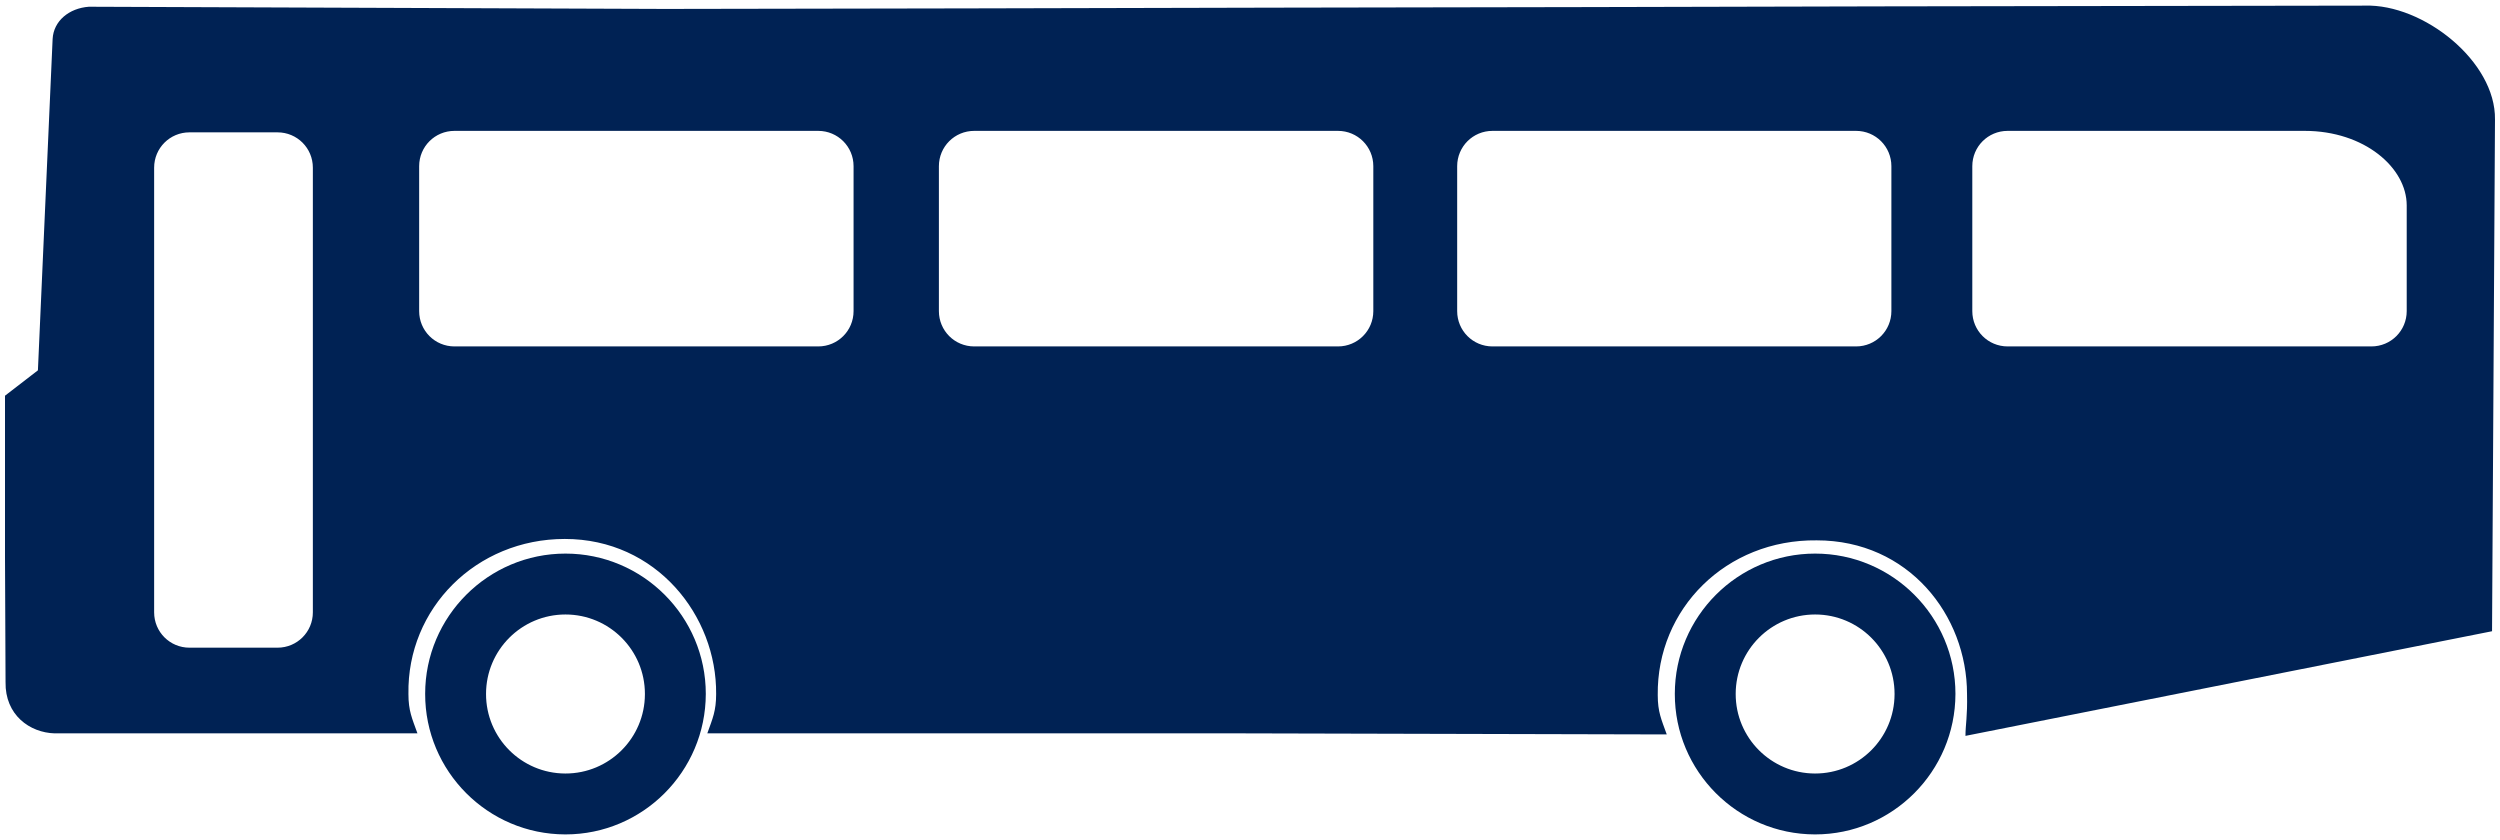
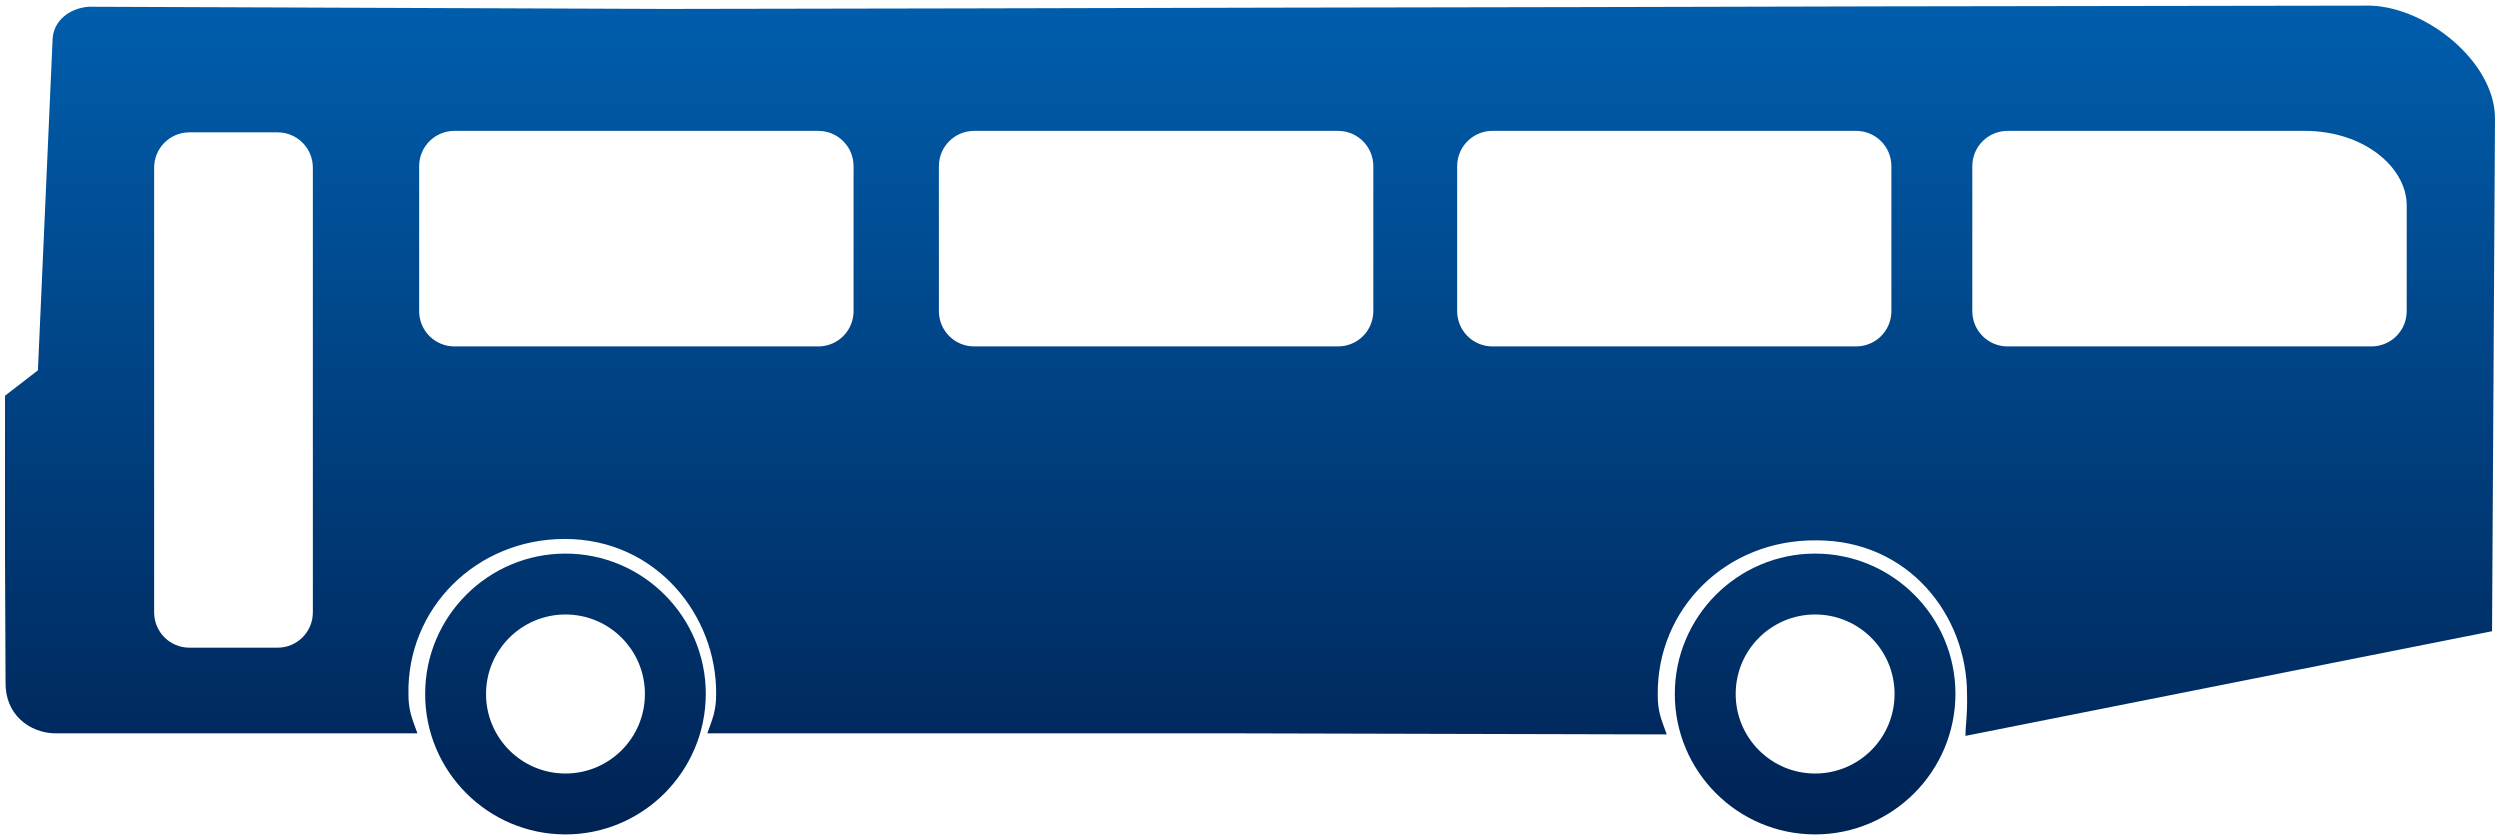
<svg xmlns="http://www.w3.org/2000/svg" width="100%" height="100%" viewBox="0 0 500 168" version="1.1" xml:space="preserve" style="fill-rule:evenodd;clip-rule:evenodd;stroke-linejoin:round;stroke-miterlimit:2;">
  <g>
-     <path d="M113.097,166.882L113.04,166.882C97.566,166.852 85.003,154.237 85.032,138.765C85.032,123.307 97.622,110.719 113.096,110.719C128.57,110.719 141.159,123.307 141.159,138.782C141.128,154.319 128.538,166.882 113.097,166.882ZM128.983,138.785C128.983,130.011 121.87,122.897 113.096,122.897C104.322,122.897 97.208,130.01 97.208,138.785C97.191,147.558 104.289,154.684 113.063,154.703C121.836,154.721 128.963,147.621 128.982,138.848C128.983,138.825 128.983,138.805 128.983,138.785Z" style="fill:rgb(0,34,84);fill-rule:nonzero;" />
-     <path id="path719" d="M37.89,26.47L55.508,26.47C59.422,26.47 62.571,29.619 62.571,33.532L62.571,122.473C62.571,126.386 59.423,129.536 55.508,129.536L37.89,129.536C33.978,129.536 30.827,126.387 30.827,122.473L30.827,33.532C30.827,29.619 33.978,26.47 37.89,26.47ZM401.524,26.175L460.936,26.175C472.899,26.175 481.342,33.558 481.342,41.074L481.342,62.222C481.342,66.134 478.193,69.284 474.28,69.284L401.523,69.284C397.61,69.284 394.46,66.135 394.46,62.222L394.46,33.238C394.461,29.325 397.611,26.175 401.524,26.175ZM298.496,26.175L371.214,26.175C375.128,26.175 378.277,29.325 378.277,33.238L378.277,62.223C378.277,66.135 375.128,69.285 371.214,69.285L298.496,69.285C294.583,69.285 291.434,66.136 291.434,62.223L291.434,33.238C291.435,29.325 294.583,26.175 298.496,26.175ZM194.842,26.175L267.6,26.175C271.51,26.175 274.663,29.325 274.663,33.238L274.663,62.223C274.663,66.135 271.511,69.285 267.6,69.285L194.842,69.285C190.93,69.285 187.779,66.136 187.779,62.223L187.779,33.238C187.779,29.325 190.93,26.175 194.842,26.175ZM90.894,26.175L163.65,26.175C167.563,26.175 170.713,29.325 170.713,33.238L170.713,62.223C170.713,66.135 167.563,69.285 163.65,69.285L90.894,69.285C86.981,69.285 83.831,66.136 83.831,62.223L83.831,33.238C83.831,29.325 86.98,26.175 90.894,26.175ZM472.993,1.126L377.211,1.273L316.188,1.42L255.129,1.53L194.068,1.677L133.046,1.787L17.77,1.348C13.849,1.636 10.701,4.164 10.523,7.821L7.583,74.066L1,79.142L1,111.548L1.11,136.412C0.989,143.012 5.969,146.534 10.931,146.673L83.49,146.673C82.41,143.66 81.687,142.187 81.687,138.806C81.387,121.672 95.232,107.791 112.962,107.791C131.292,107.791 143.376,123.17 143.227,138.806C143.227,142.185 142.539,143.665 141.461,146.673L248.874,146.673L333.351,146.887C332.272,143.874 331.549,142.4 331.549,139.018C331.336,121.75 345.231,107.859 363.344,108.07C381.667,108.07 393.405,123.02 393.405,138.806C393.511,143.295 393.093,144.939 393.093,147.175L498.409,126.247L498.998,23.894C499.165,12.271 484.658,0.77 472.993,1.126Z" style="fill:rgb(0,34,84);fill-rule:nonzero;" />
-     <path d="M363.027,166.882L362.97,166.882C347.497,166.852 334.932,154.237 334.964,138.765C334.964,123.307 347.552,110.719 363.027,110.719C378.501,110.719 391.089,123.307 391.089,138.782C391.058,154.319 378.468,166.882 363.027,166.882ZM378.912,138.785C378.912,130.011 371.801,122.897 363.027,122.897C354.253,122.897 347.138,130.01 347.138,138.785C347.122,147.558 354.219,154.684 362.994,154.703C371.767,154.721 378.894,147.621 378.911,138.848C378.912,138.825 378.912,138.805 378.912,138.785Z" style="fill:rgb(0,34,84);fill-rule:nonzero;" />
+     <path d="M113.097,166.882L113.04,166.882C97.566,166.852 85.003,154.237 85.032,138.765C85.032,123.307 97.622,110.719 113.096,110.719C128.57,110.719 141.159,123.307 141.159,138.782C141.128,154.319 128.538,166.882 113.097,166.882ZM128.983,138.785C128.983,130.011 121.87,122.897 113.096,122.897C104.322,122.897 97.208,130.01 97.208,138.785C97.191,147.558 104.289,154.684 113.063,154.703C121.836,154.721 128.963,147.621 128.982,138.848C128.983,138.825 128.983,138.805 128.983,138.785Z" style="fill:url(#_Linear1);fill-rule:nonzero;" />
+     <path id="path719" d="M37.89,26.47L55.508,26.47C59.422,26.47 62.571,29.619 62.571,33.532L62.571,122.473C62.571,126.386 59.423,129.536 55.508,129.536L37.89,129.536C33.978,129.536 30.827,126.387 30.827,122.473L30.827,33.532C30.827,29.619 33.978,26.47 37.89,26.47ZM401.524,26.175L460.936,26.175C472.899,26.175 481.342,33.558 481.342,41.074L481.342,62.222C481.342,66.134 478.193,69.284 474.28,69.284L401.523,69.284C397.61,69.284 394.46,66.135 394.46,62.222L394.46,33.238C394.461,29.325 397.611,26.175 401.524,26.175ZM298.496,26.175L371.214,26.175C375.128,26.175 378.277,29.325 378.277,33.238L378.277,62.223C378.277,66.135 375.128,69.285 371.214,69.285L298.496,69.285C294.583,69.285 291.434,66.136 291.434,62.223L291.434,33.238C291.435,29.325 294.583,26.175 298.496,26.175ZM194.842,26.175L267.6,26.175C271.51,26.175 274.663,29.325 274.663,33.238L274.663,62.223C274.663,66.135 271.511,69.285 267.6,69.285L194.842,69.285C190.93,69.285 187.779,66.136 187.779,62.223L187.779,33.238C187.779,29.325 190.93,26.175 194.842,26.175ZM90.894,26.175L163.65,26.175C167.563,26.175 170.713,29.325 170.713,33.238L170.713,62.223C170.713,66.135 167.563,69.285 163.65,69.285L90.894,69.285C86.981,69.285 83.831,66.136 83.831,62.223L83.831,33.238C83.831,29.325 86.98,26.175 90.894,26.175ZM472.993,1.126L377.211,1.273L316.188,1.42L255.129,1.53L194.068,1.677L133.046,1.787L17.77,1.348C13.849,1.636 10.701,4.164 10.523,7.821L7.583,74.066L1,79.142L1,111.548L1.11,136.412C0.989,143.012 5.969,146.534 10.931,146.673L83.49,146.673C82.41,143.66 81.687,142.187 81.687,138.806C81.387,121.672 95.232,107.791 112.962,107.791C131.292,107.791 143.376,123.17 143.227,138.806C143.227,142.185 142.539,143.665 141.461,146.673L248.874,146.673L333.351,146.887C332.272,143.874 331.549,142.4 331.549,139.018C331.336,121.75 345.231,107.859 363.344,108.07C381.667,108.07 393.405,123.02 393.405,138.806C393.511,143.295 393.093,144.939 393.093,147.175L498.409,126.247L498.998,23.894C499.165,12.271 484.658,0.77 472.993,1.126Z" style="fill:url(#_Linear2);fill-rule:nonzero;" />
+     <path d="M363.027,166.882L362.97,166.882C347.497,166.852 334.932,154.237 334.964,138.765C334.964,123.307 347.552,110.719 363.027,110.719C378.501,110.719 391.089,123.307 391.089,138.782C391.058,154.319 378.468,166.882 363.027,166.882ZM378.912,138.785C378.912,130.011 371.801,122.897 363.027,122.897C354.253,122.897 347.138,130.01 347.138,138.785C347.122,147.558 354.219,154.684 362.994,154.703C371.767,154.721 378.894,147.621 378.911,138.848C378.912,138.825 378.912,138.805 378.912,138.785Z" style="fill:url(#_Linear3);fill-rule:nonzero;" />
  </g>
+   <defs>
+     <linearGradient id="_Linear1" x1="0" y1="0" x2="1" y2="0" gradientUnits="userSpaceOnUse" gradientTransform="matrix(1.0287e-14,-168,55.9205,3.42414e-15,273.817,168)">
+       <stop offset="0" style="stop-color:rgb(0,34,83);stop-opacity:1" />
+       <stop offset="1" style="stop-color:rgb(0,94,173);stop-opacity:1" />
+     </linearGradient>
+     <linearGradient id="_Linear2" x1="0" y1="0" x2="1" y2="0" gradientUnits="userSpaceOnUse" gradientTransform="matrix(1.0287e-14,-168,55.9205,3.42414e-15,273.817,168)">
+       <stop offset="0" style="stop-color:rgb(0,34,83);stop-opacity:1" />
+       <stop offset="1" style="stop-color:rgb(0,94,173);stop-opacity:1" />
+     </linearGradient>
+     <linearGradient id="_Linear3" x1="0" y1="0" x2="1" y2="0" gradientUnits="userSpaceOnUse" gradientTransform="matrix(1.0287e-14,-168,55.9205,3.42414e-15,273.817,168)">
+       <stop offset="0" style="stop-color:rgb(0,34,83);stop-opacity:1" />
+       <stop offset="1" style="stop-color:rgb(0,94,173);stop-opacity:1" />
+     </linearGradient>
+   </defs>
</svg>
